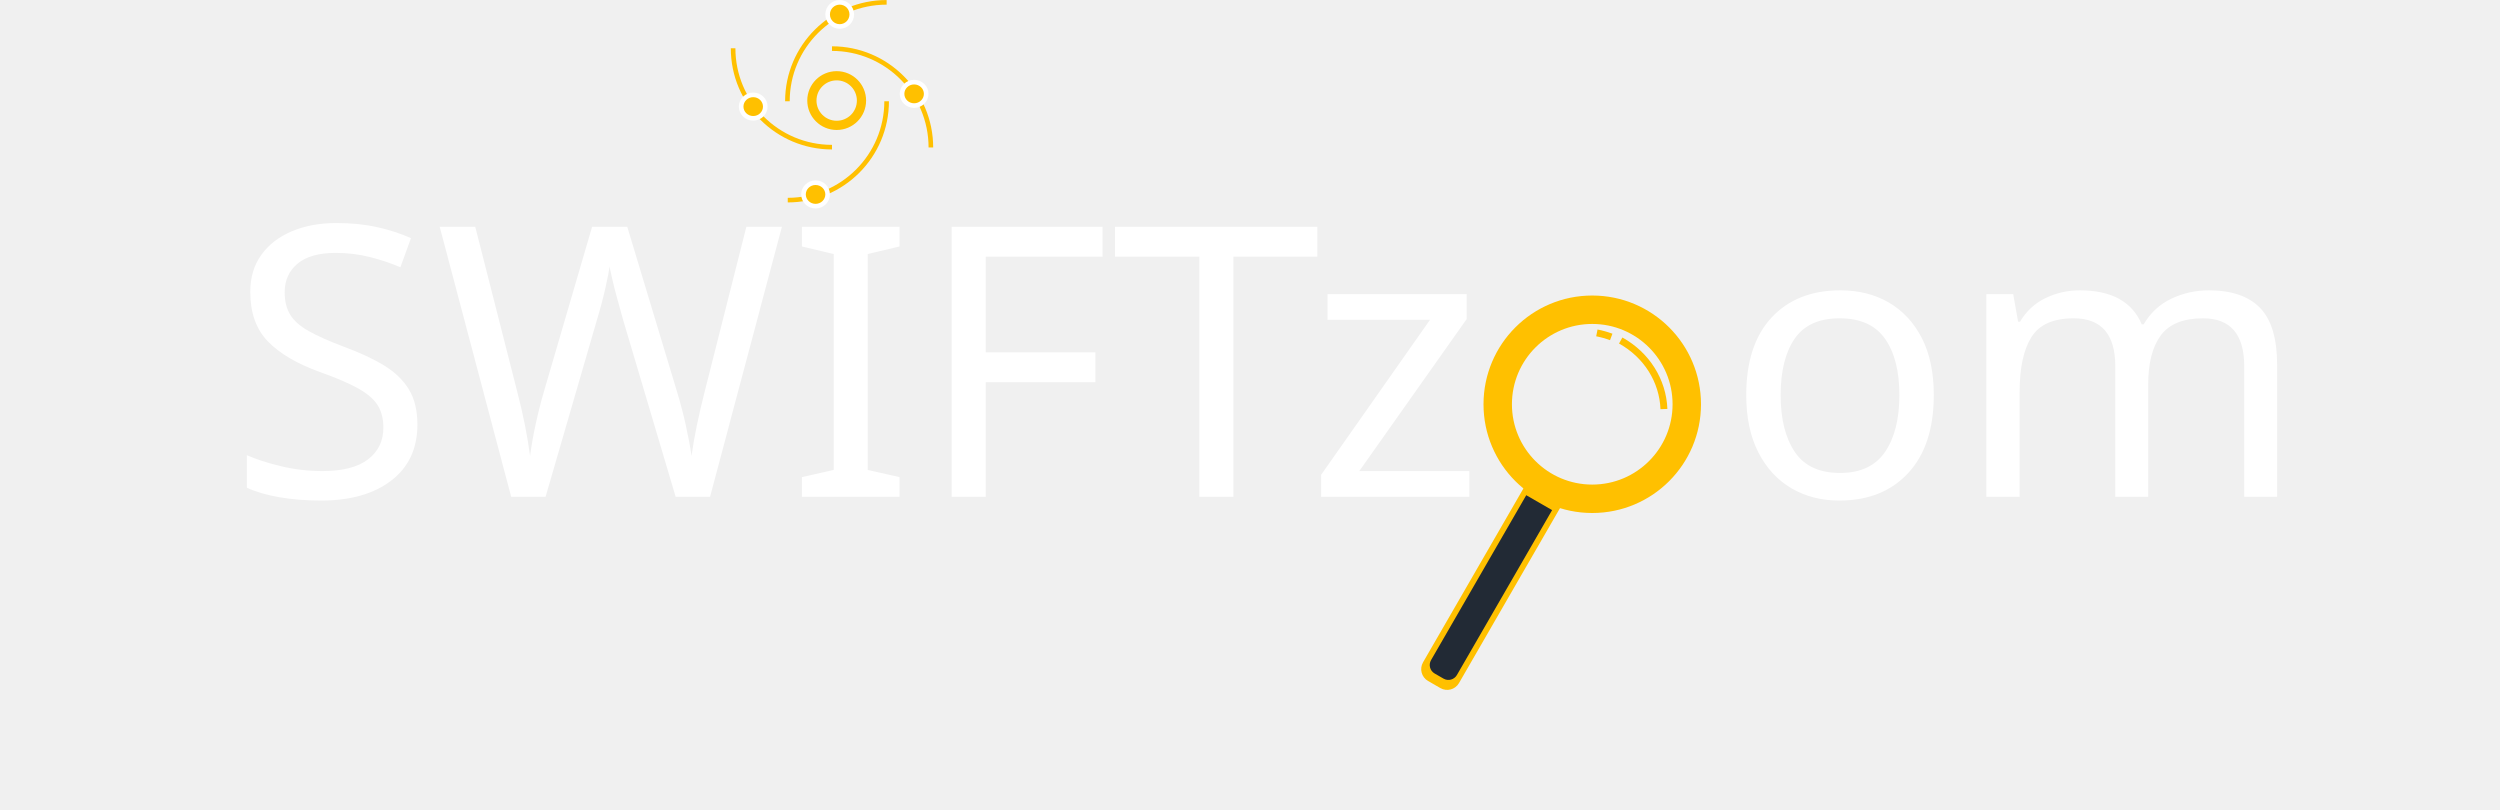
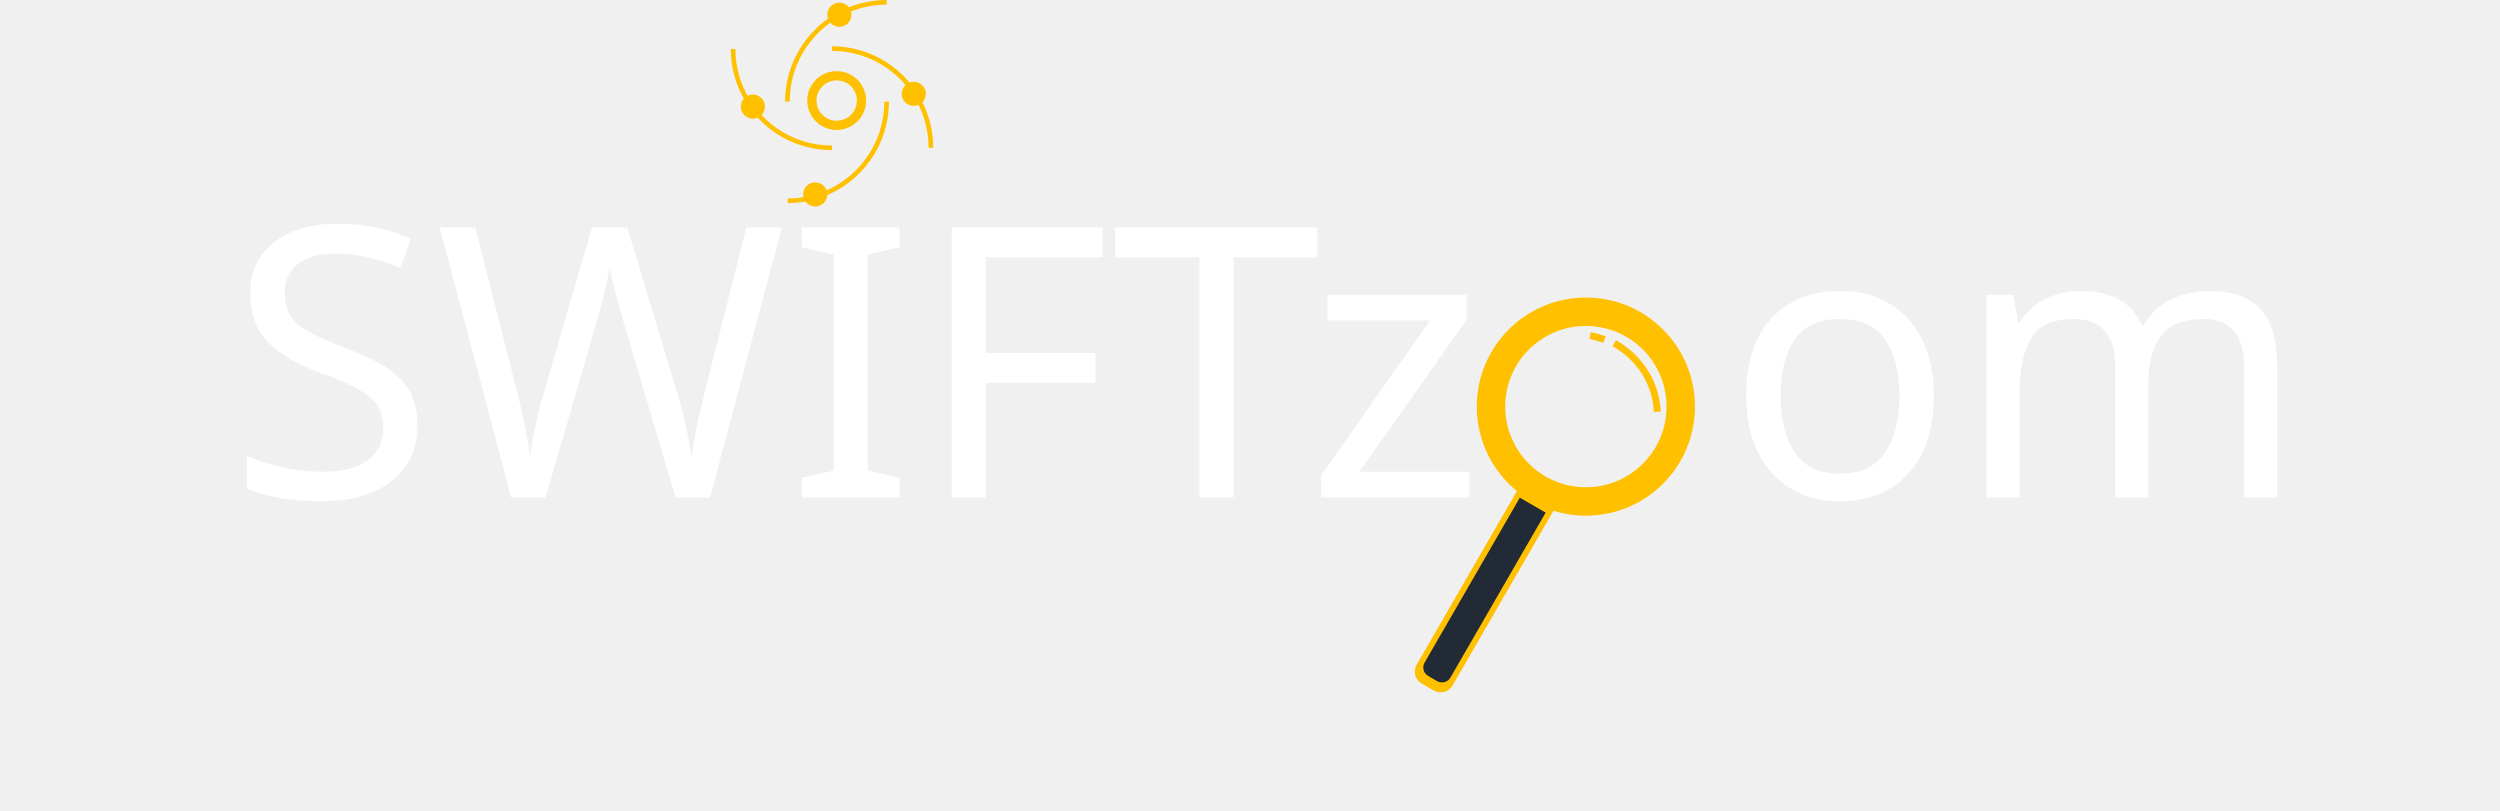
- <svg xmlns="http://www.w3.org/2000/svg" width="3729" height="1208" xml:space="preserve" overflow="hidden">
-   <g transform="translate(-84 -85)">
-     <text fill="#FFFFFF" font-family="Segoe UI,Segoe UI_MSFontService,sans-serif" font-weight="400" font-size="564" transform="matrix(1 0 0 1 423.465 826)">SWIFTz</text>
-     <text fill="#FFFFFF" font-family="Segoe UI,Segoe UI_MSFontService,sans-serif" font-weight="400" font-size="564" transform="matrix(1 0 0 1 2657.68 826)">om</text>
-     <path d="M2318 688C2318 610.128 2381.13 547 2459 547 2536.87 547 2600 610.128 2600 688 2600 765.872 2536.87 829 2459 829 2381.13 829 2318 765.872 2318 688Z" stroke="#FFC000" stroke-width="42.396" stroke-linejoin="round" stroke-miterlimit="10" fill="none" fill-rule="evenodd" />
-     <path d="M2232.45 1111.34 2214.03 1100.7C2204.31 1095.09 2200.98 1082.66 2206.59 1072.94L2361 805.506 2414.61 836.461 2260.21 1103.9C2254.6 1113.62 2242.17 1116.95 2232.45 1111.34Z" fill="#FFC000" fill-rule="evenodd" />
-     <path d="M2237.15 1097.23 2223.9 1089.58C2216.91 1085.55 2214.51 1076.61 2218.55 1069.62L2360.56 823.644 2399.12 845.905 2257.11 1091.88C2253.07 1098.87 2244.13 1101.26 2237.15 1097.23Z" fill="#222A35" fill-rule="evenodd" />
-     <path d="M2501.44 592.925C2540.01 614.3 2564.34 652.874 2565.92 695.151" stroke="#FFC000" stroke-width="10.312" stroke-miterlimit="8" fill="none" fill-rule="evenodd" />
-     <path d="M2465.88 581.55C2473.19 582.978 2480.35 584.996 2487.3 587.582" stroke="#FFC000" stroke-width="10.312" stroke-miterlimit="8" fill="none" fill-rule="evenodd" />
-     <path d="M1325 157.5C1406.46 157.5 1472.5 223.538 1472.5 305" stroke="#FFC000" stroke-width="6.875" stroke-miterlimit="8" fill="none" fill-rule="evenodd" />
-     <path d="M1325 304.5C1243.54 304.5 1177.5 238.462 1177.5 157" stroke="#FFC000" stroke-width="6.875" stroke-miterlimit="8" fill="none" fill-rule="evenodd" />
-     <path d="M1258.5 236C1258.5 154.538 1324.76 88.5 1406.5 88.5" stroke="#FFC000" stroke-width="6.875" stroke-miterlimit="8" fill="none" fill-rule="evenodd" />
-     <path d="M1406.5 236C1406.5 317.462 1340.46 383.5 1259 383.5" stroke="#FFC000" stroke-width="6.875" stroke-miterlimit="8" fill="none" fill-rule="evenodd" />
-     <path d="M1295 235C1295 214.565 1311.57 198 1332 198 1352.43 198 1369 214.565 1369 235 1369 255.434 1352.43 272 1332 272 1311.57 272 1295 255.434 1295 235Z" stroke="#FFC000" stroke-width="13.75" stroke-linejoin="round" stroke-miterlimit="10" fill="none" fill-rule="evenodd" />
-     <path d="M1282.5 375C1282.5 365.335 1290.56 357.5 1300.5 357.5 1310.44 357.5 1318.5 365.335 1318.5 375 1318.5 384.665 1310.44 392.5 1300.5 392.5 1290.56 392.5 1282.5 384.665 1282.5 375Z" stroke="#FFFFFF" stroke-width="6.875" stroke-miterlimit="8" fill="#FFC000" fill-rule="evenodd" />
-     <path d="M1429.5 225C1429.5 215.335 1437.56 207.5 1447.5 207.5 1457.44 207.5 1465.5 215.335 1465.5 225 1465.5 234.665 1457.44 242.5 1447.5 242.5 1437.56 242.5 1429.5 234.665 1429.5 225Z" stroke="#FFFFFF" stroke-width="6.875" stroke-miterlimit="8" fill="#FFC000" fill-rule="evenodd" />
-     <path d="M1189.5 244C1189.5 234.335 1197.56 226.5 1207.5 226.5 1217.44 226.5 1225.5 234.335 1225.5 244 1225.5 253.665 1217.44 261.5 1207.5 261.5 1197.56 261.5 1189.5 253.665 1189.5 244Z" stroke="#FFFFFF" stroke-width="6.875" stroke-miterlimit="8" fill="#FFC000" fill-rule="evenodd" />
-     <path d="M1318.5 106.5C1318.5 96.559 1326.56 88.5 1336.5 88.5 1346.44 88.5 1354.5 96.559 1354.5 106.5 1354.5 116.441 1346.44 124.5 1336.5 124.5 1326.56 124.5 1318.5 116.441 1318.5 106.5Z" stroke="#FFFFFF" stroke-width="6.875" stroke-miterlimit="8" fill="#FFC000" fill-rule="evenodd" />
+ <svg xmlns="http://www.w3.org/2000/svg" width="3729" height="1209" xml:space="preserve" overflow="hidden">
+   <g transform="translate(-84 -369)">
+     <text fill="#FFFFFF" font-family="Segoe UI,Segoe UI_MSFontService,sans-serif" font-weight="400" font-size="564" transform="matrix(1 0 0 1 423.465 1111)">SWIFTz</text>
+     <text fill="#FFFFFF" font-family="Segoe UI,Segoe UI_MSFontService,sans-serif" font-weight="400" font-size="564" transform="matrix(1 0 0 1 2657.68 1111)">om</text>
+     <path d="M2308 975.5C2308 897.352 2371.35 834 2449.5 834 2527.65 834 2591 897.352 2591 975.5 2591 1053.65 2527.65 1117 2449.5 1117 2371.35 1117 2308 1053.65 2308 975.5Z" stroke="#FFC000" stroke-width="42.396" stroke-linejoin="round" stroke-miterlimit="10" fill="none" fill-rule="evenodd" />
+     <path d="M2222.84 1399.04 2204.42 1388.41C2194.7 1382.79 2191.37 1370.37 2196.98 1360.65L2351.39 1093.21 2405 1124.17 2250.6 1391.6C2244.98 1401.32 2232.56 1404.65 2222.84 1399.04Z" fill="#FFC000" fill-rule="evenodd" />
+     <path d="M2227.53 1384.93 2214.28 1377.28C2207.3 1373.25 2204.9 1364.31 2208.94 1357.32L2350.95 1111.35 2389.51 1133.61 2247.49 1379.59C2243.46 1386.57 2234.52 1388.97 2227.53 1384.93Z" fill="#222A35" fill-rule="evenodd" />
+     <path d="M2491.87 881.029C2530.2 902.431 2554.36 940.957 2555.92 983.168" stroke="#FFC000" stroke-width="10.312" stroke-miterlimit="8" fill="none" fill-rule="evenodd" />
+     <path d="M2455.88 869.55C2463.19 870.978 2470.35 872.996 2477.3 875.582" stroke="#FFC000" stroke-width="10.312" stroke-miterlimit="8" fill="none" fill-rule="evenodd" />
+     <path d="M1325 441.5C1406.46 441.5 1472.5 507.762 1472.5 589.5" stroke="#FFC000" stroke-width="6.875" stroke-miterlimit="8" fill="none" fill-rule="evenodd" />
+     <path d="M1325 589.5C1243.54 589.5 1177.5 523.462 1177.5 442" stroke="#FFC000" stroke-width="6.875" stroke-miterlimit="8" fill="none" fill-rule="evenodd" />
+     <path d="M1258.5 520.5C1258.5 438.762 1324.76 372.5 1406.5 372.5" stroke="#FFC000" stroke-width="6.875" stroke-miterlimit="8" fill="none" fill-rule="evenodd" />
+     <path d="M1406.5 520.5C1406.5 602.238 1340.46 668.5 1259 668.5" stroke="#FFC000" stroke-width="6.875" stroke-miterlimit="8" fill="none" fill-rule="evenodd" />
+     <path d="M1295 519C1295 498.565 1311.57 482 1332 482 1352.43 482 1369 498.565 1369 519 1369 539.434 1352.43 556 1332 556 1311.57 556 1295 539.434 1295 519Z" stroke="#FFC000" stroke-width="13.75" stroke-linejoin="round" stroke-miterlimit="10" fill="none" fill-rule="evenodd" />
+     <path d="M1282 659C1282 649.059 1290.06 641 1300 641 1309.94 641 1318 649.059 1318 659 1318 668.941 1309.94 677 1300 677 1290.06 677 1282 668.941 1282 659Z" fill="#FFC000" fill-rule="evenodd" />
+     <path d="M1429 509C1429 499.059 1437.06 491 1447 491 1456.94 491 1465 499.059 1465 509 1465 518.941 1456.94 527 1447 527 1437.06 527 1429 518.941 1429 509Z" fill="#FFC000" fill-rule="evenodd" />
+     <path d="M1189 528C1189 518.059 1197.06 510 1207 510 1216.94 510 1225 518.059 1225 528 1225 537.941 1216.94 546 1207 546 1197.06 546 1189 537.941 1189 528Z" fill="#FFC000" fill-rule="evenodd" />
+     <path d="M1318 391C1318 381.059 1326.06 373 1336 373 1345.94 373 1354 381.059 1354 391 1354 400.941 1345.94 409 1336 409 1326.06 409 1318 400.941 1318 391Z" fill="#FFC000" fill-rule="evenodd" />
  </g>
</svg>
